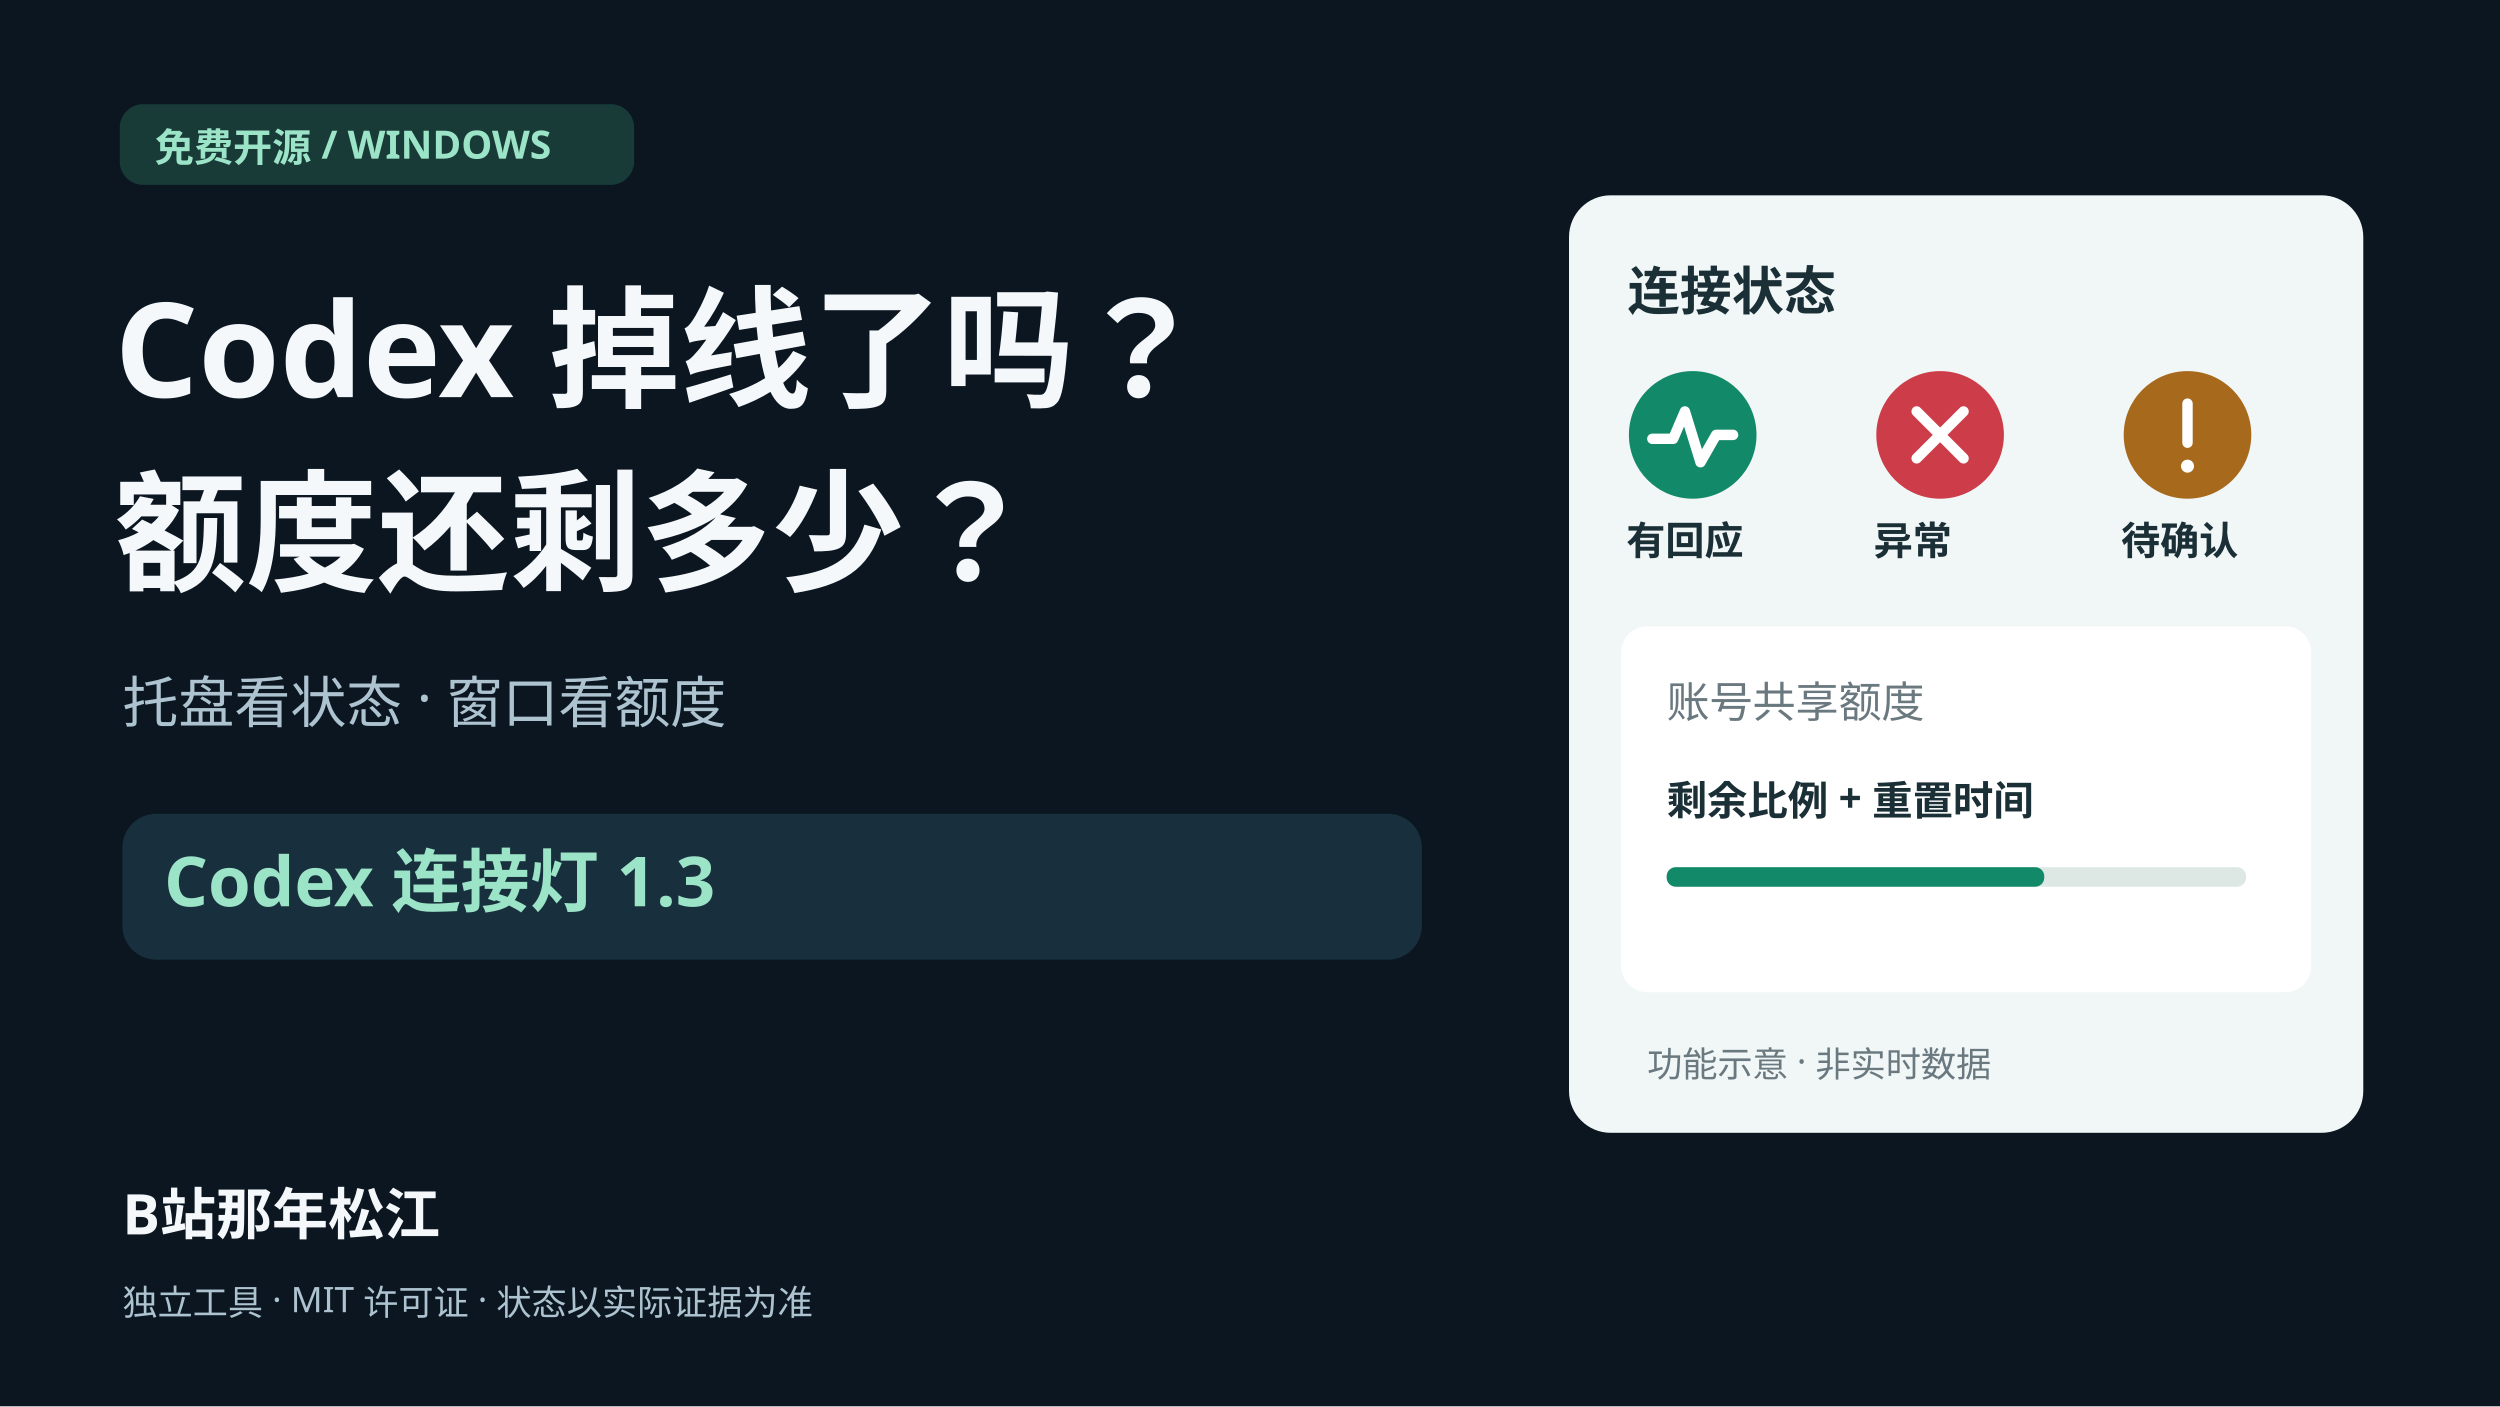
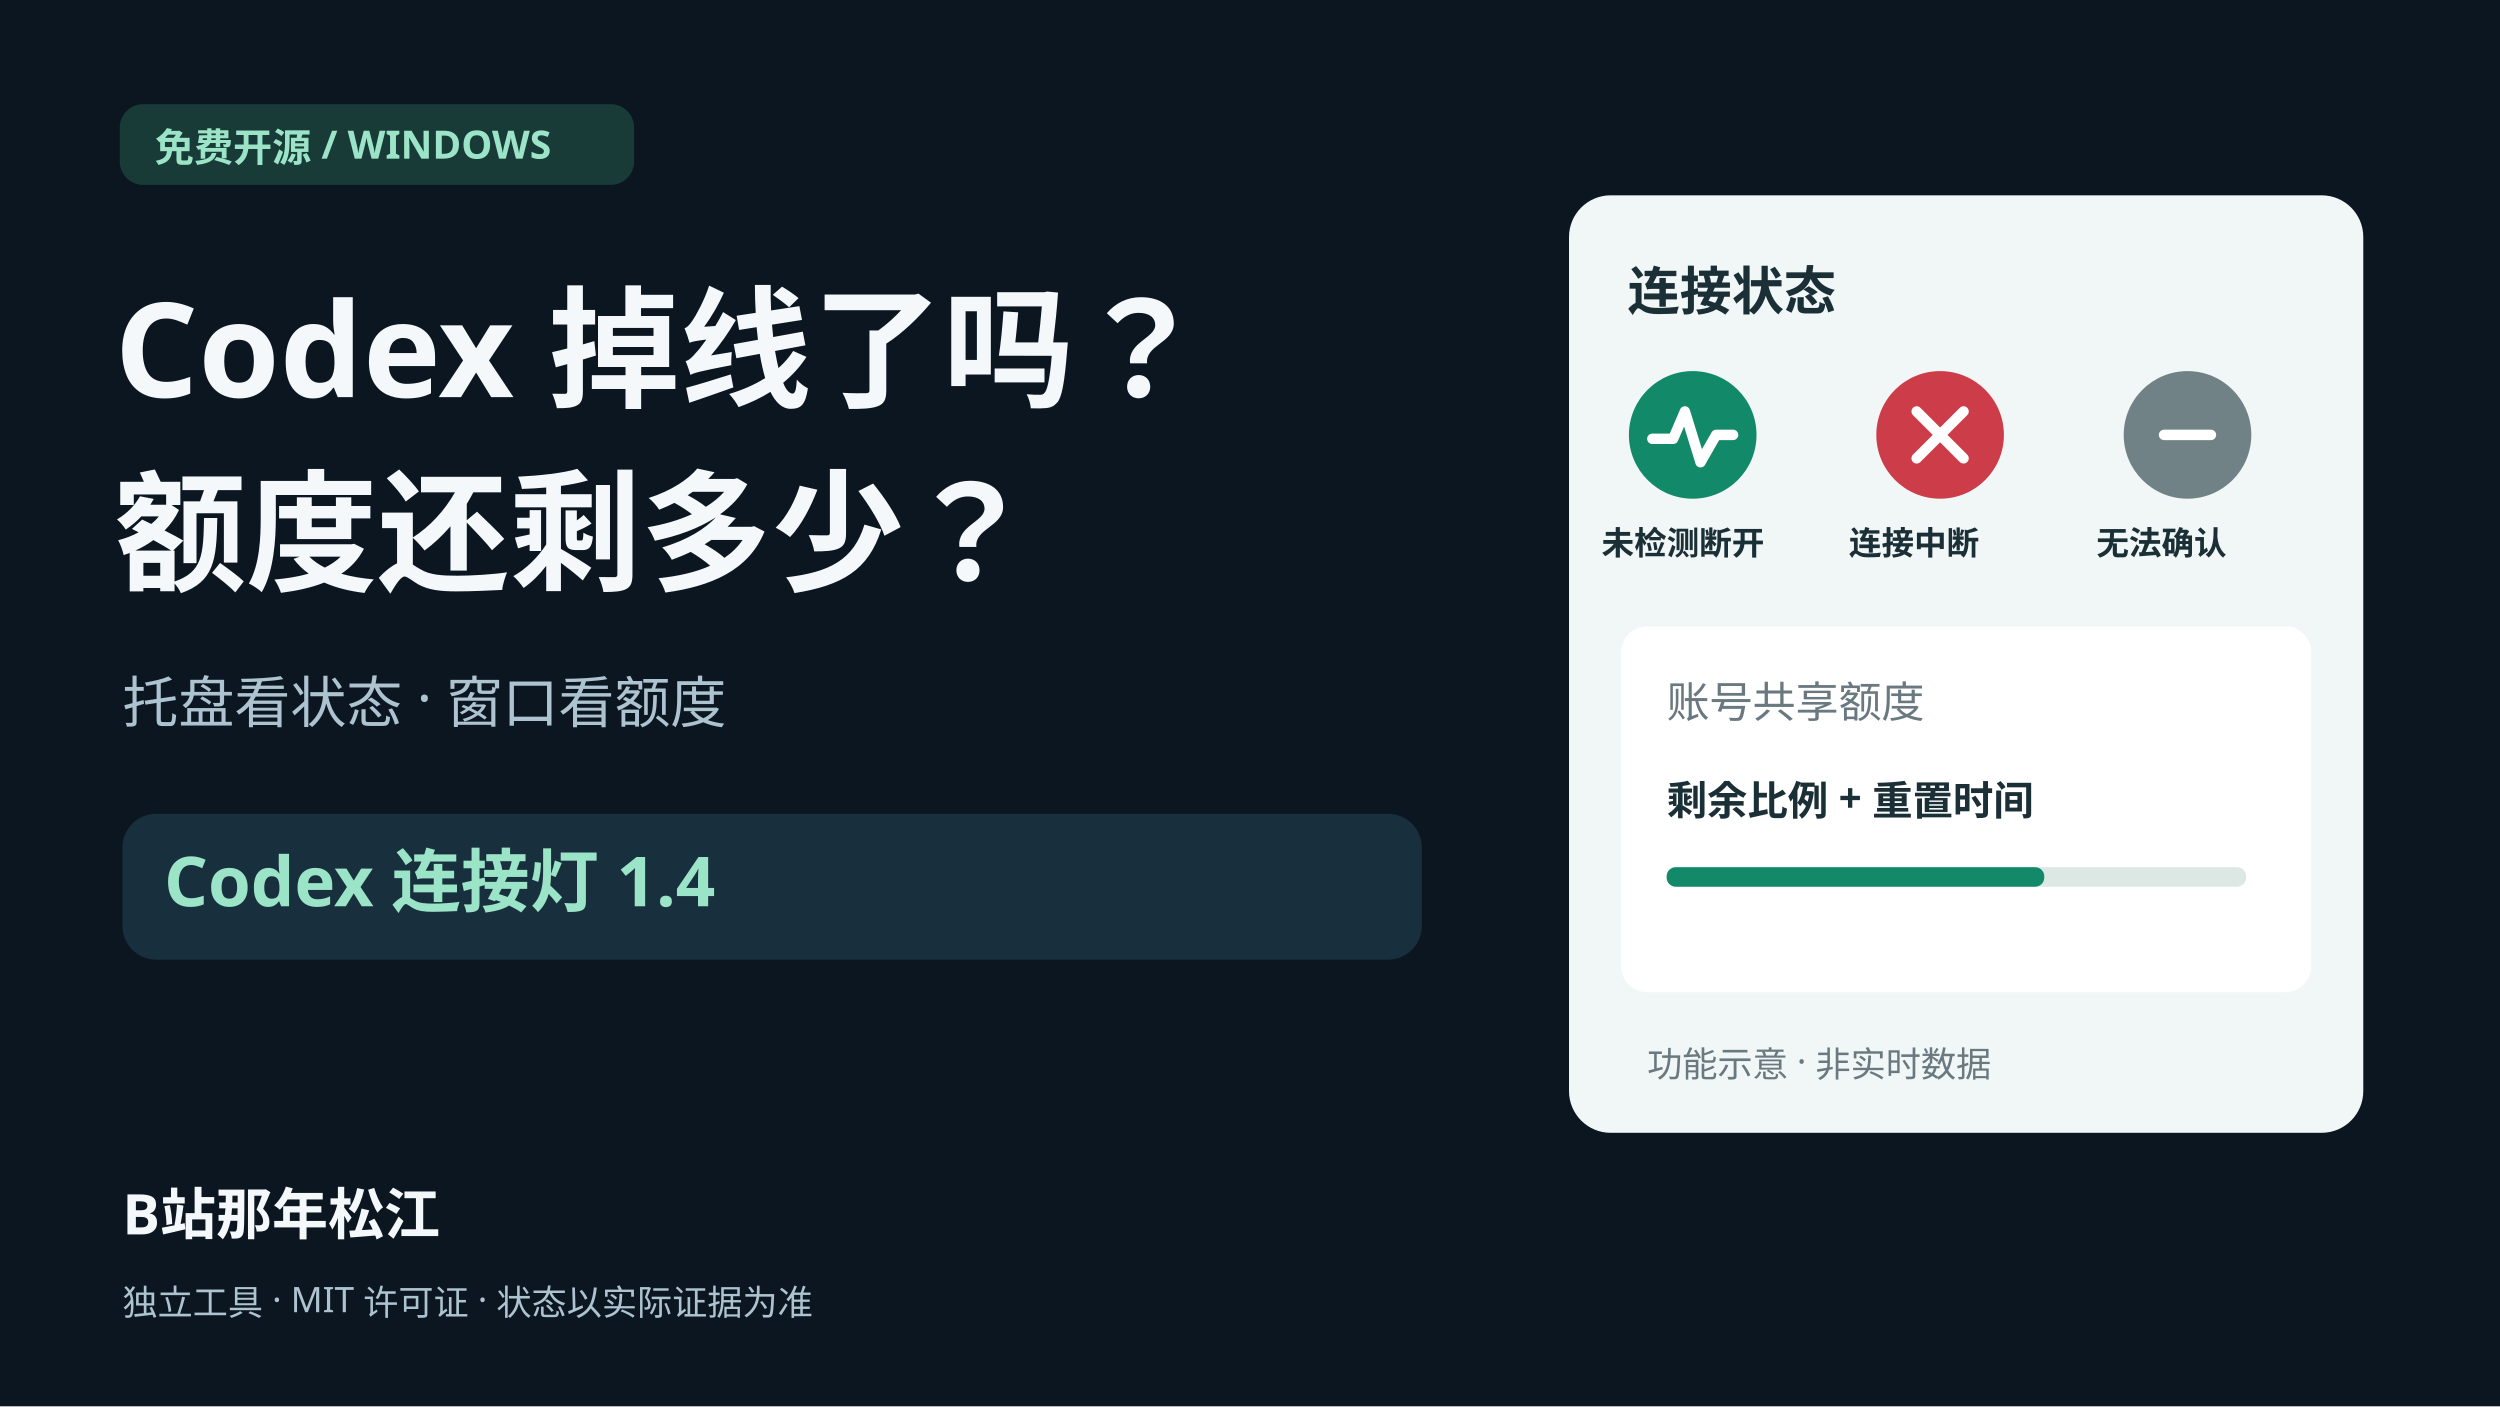
<svg xmlns="http://www.w3.org/2000/svg" width="1920" height="1080" viewBox="0 0 1920 1080">
  <rect width="100%" height="100%" fill="#0b1621" />
  <rect x="92" y="80" width="395" height="62" rx="18" fill="#183b37" />
  <text x="119" y="124" font-family="Microsoft YaHei, sans-serif" font-size="30" font-weight="700" fill="#9ce4c8">免费开源  /  WINDOWS</text>
  <text x="88" y="305" font-family="Microsoft YaHei, sans-serif" font-size="101" font-weight="700" fill="#f4f8fb">Codex 掉线了吗？</text>
  <text x="88" y="446" font-family="Microsoft YaHei, sans-serif" font-size="101" font-weight="700" fill="#f4f8fb">额度还剩多少？</text>
  <text x="94" y="555" font-family="Microsoft YaHei, sans-serif" font-size="43" font-weight="400" fill="#adc3d0">托盘看状态 · 窗口看额度</text>
  <rect x="94" y="625" width="998" height="112" rx="26" fill="#18303d" />
-   <text x="126" y="696" font-family="Microsoft YaHei, sans-serif" font-size="53" font-weight="700" fill="#9ce4c8">Codex 连接灯  1.3</text>
+   <text x="126" y="696" font-family="Microsoft YaHei, sans-serif" font-size="53" font-weight="700" fill="#9ce4c8">Codex 连接灯  1.4</text>
  <text x="94" y="948" font-family="Microsoft YaHei, sans-serif" font-size="43" font-weight="700" fill="#f4f8fb">B站那年松江</text>
  <text x="94" y="1010" font-family="Microsoft YaHei, sans-serif" font-size="27" font-weight="400" fill="#adc3d0">独立工具 · MIT 许可证 · 状态以实际证据为准</text>
  <rect x="1205" y="150" width="610" height="720" rx="32" fill="#f1f6f7" />
  <text x="1250" y="238" font-family="Microsoft YaHei, sans-serif" font-size="40" font-weight="700" fill="#1b2f36">连接状态</text>
  <circle cx="1300" cy="334" r="49" fill="#128968" />
  <polyline points="1269,337 1285,337 1294,316 1306,355 1318,334 1331,334" fill="none" stroke="#ffffff" stroke-width="8" stroke-linecap="round" stroke-linejoin="round" />
-   <text x="1249" y="426" font-family="Microsoft YaHei, sans-serif" font-size="30" font-weight="700" fill="#1b2f36">有回应</text>
+   <text x="1230" y="426" font-family="Microsoft YaHei, sans-serif" font-size="25" font-weight="700" fill="#1b2f36">未检测断开</text>
  <circle cx="1490" cy="334" r="49" fill="#cc3d49" />
  <polyline points="1472,316 1508,352" fill="none" stroke="#ffffff" stroke-width="8" stroke-linecap="round" stroke-linejoin="round" />
  <polyline points="1508,316 1472,352" fill="none" stroke="#ffffff" stroke-width="8" stroke-linecap="round" stroke-linejoin="round" />
-   <text x="1439" y="426" font-family="Microsoft YaHei, sans-serif" font-size="30" font-weight="700" fill="#1b2f36">异常</text>
-   <circle cx="1680" cy="334" r="49" fill="#a7691b" />
-   <polyline points="1680,310 1680,340" fill="none" stroke="#ffffff" stroke-width="8" stroke-linecap="round" stroke-linejoin="round" />
-   <circle cx="1680" cy="358" r="5" fill="#ffffff" />
-   <text x="1629" y="426" font-family="Microsoft YaHei, sans-serif" font-size="30" font-weight="700" fill="#1b2f36">待确认</text>
+   <text x="1420" y="426" font-family="Microsoft YaHei, sans-serif" font-size="25" font-weight="700" fill="#1b2f36">连接中断</text>
+   <circle cx="1680" cy="334" r="49" fill="#718287" />
+   <polyline points="1662,334 1698,334" fill="none" stroke="#ffffff" stroke-width="8" stroke-linecap="round" stroke-linejoin="round" />
+   <text x="1610" y="426" font-family="Microsoft YaHei, sans-serif" font-size="25" font-weight="700" fill="#1b2f36">无法确认</text>
  <rect x="1245" y="481" width="530" height="281" rx="20" fill="#ffffff" />
  <text x="1280" y="551" font-family="Microsoft YaHei, sans-serif" font-size="33" font-weight="400" fill="#6a7980">账号共享额度</text>
  <text x="1280" y="626" font-family="Microsoft YaHei, sans-serif" font-size="31" font-weight="700" fill="#1b2f36">剩余比例  +  重置时间</text>
  <rect x="1280" y="666" width="445" height="15" rx="7" fill="#dde8e5" />
  <rect x="1280" y="666" width="290" height="15" rx="7" fill="#128968" />
  <text x="1265" y="827" font-family="Microsoft YaHei, sans-serif" font-size="27" font-weight="400" fill="#6a7980">功能示意 · 非实时数据</text>
</svg>
